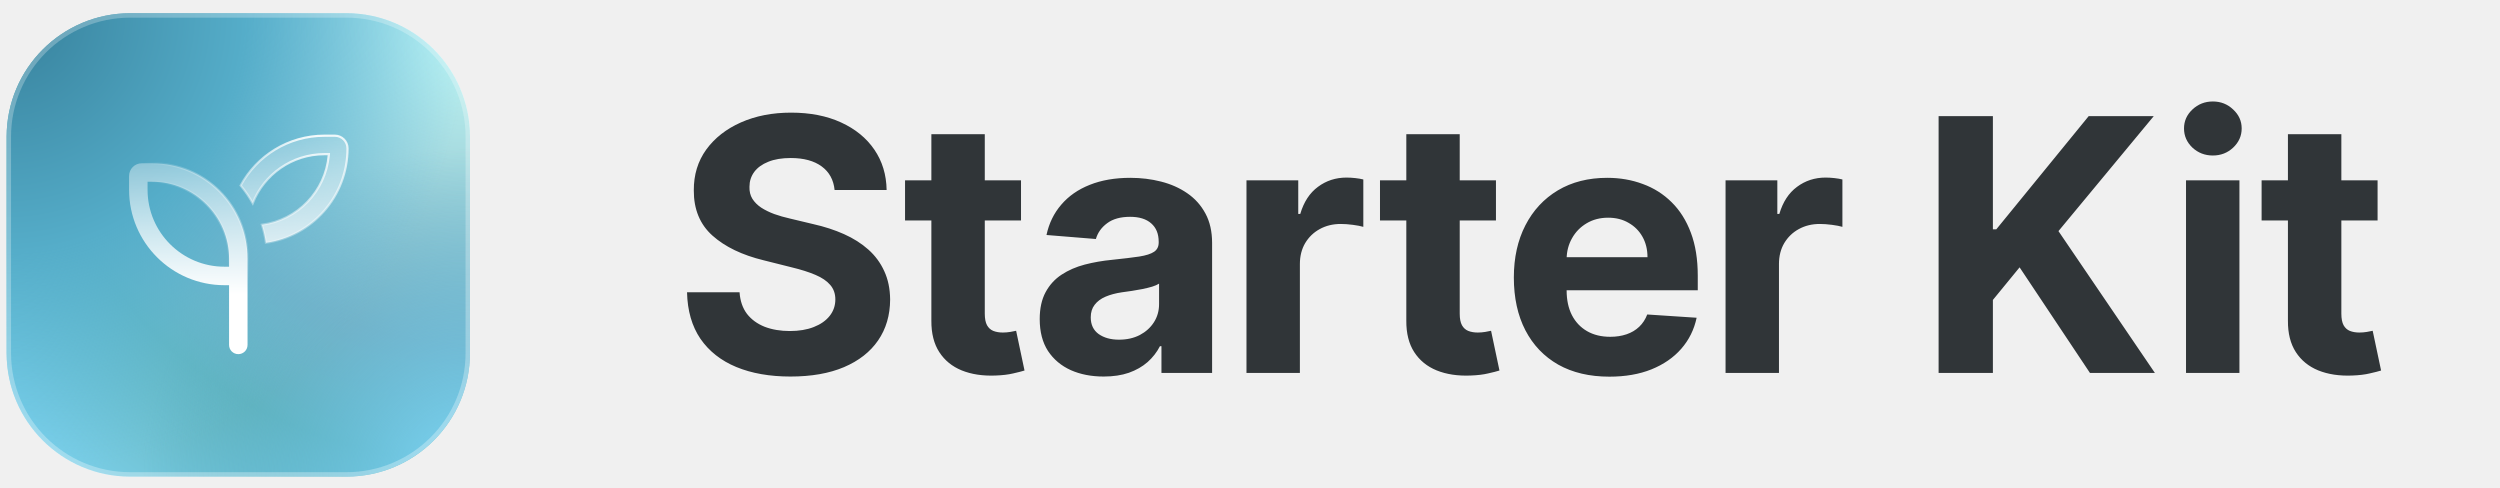
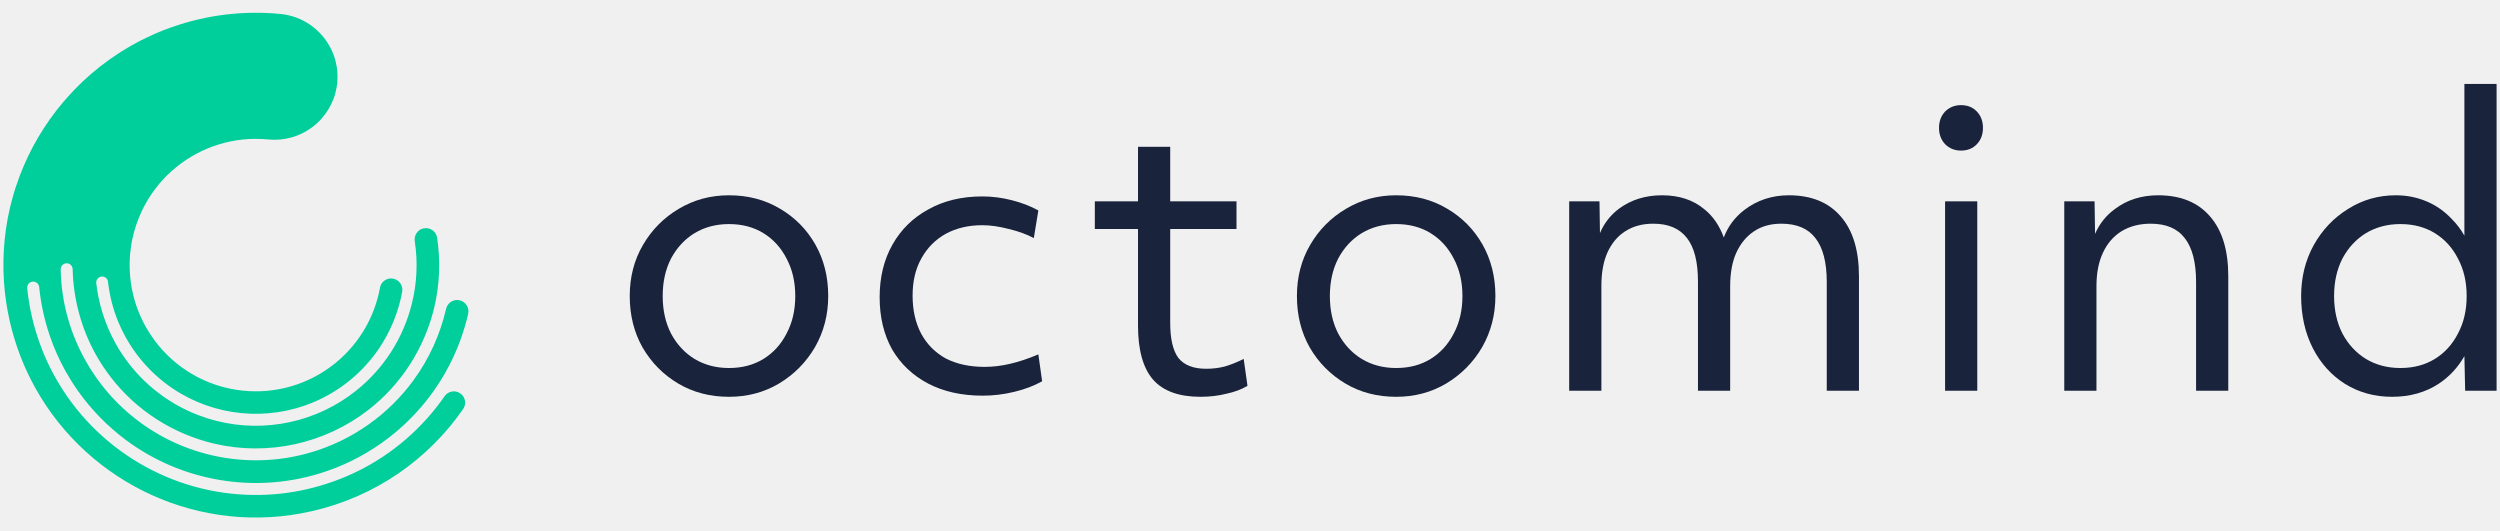
- <svg xmlns="http://www.w3.org/2000/svg" width="1133" height="221" viewBox="0 0 1133 221" fill="none">
-   <rect x="3" y="6" width="210" height="210" rx="56" fill="white" />
-   <rect x="3" y="6" width="210" height="210" rx="56" fill="url(#paint0_radial_3545_7)" />
-   <rect x="3" y="6" width="210" height="210" rx="56" fill="url(#paint1_radial_3545_7)" />
-   <rect x="3" y="6" width="210" height="210" rx="56" fill="url(#paint2_radial_3545_7)" />
-   <g clip-path="url(#clip0_3545_7)">
-     <path d="M120.499 110.045C120.109 107.239 119.504 104.509 118.684 101.854C134.822 99.796 147.499 86.741 148.986 70.42L149.036 69.875H148.488H147.062C132.257 69.875 119.597 79.107 114.537 92.112C112.966 89.263 111.128 86.567 109.051 84.065C116.399 70.632 130.675 61.5 147.062 61.5H151.75C154.931 61.5 157.5 64.069 157.5 67.25C157.5 89.012 141.42 107.012 120.499 110.045ZM67.375 82.375H66.875V82.875V86C66.875 105.261 82.49 120.875 101.75 120.875H103.312H103.812V120.375V117.25C103.812 97.99 88.198 82.375 68.938 82.375H67.375ZM103.812 129.75V129.25H103.312H101.75C77.866 129.25 58.5 109.884 58.5 86V79.75C58.5 76.569 61.069 74 64.25 74H68.938C92.822 74 112.188 93.366 112.188 117.25V120.375V129.75V156.312C112.188 158.634 110.322 160.5 108 160.5C105.678 160.5 103.812 158.634 103.812 156.312V129.75Z" fill="url(#paint3_linear_3545_7)" stroke="url(#paint4_radial_3545_7)" />
+ <svg xmlns="http://www.w3.org/2000/svg" width="132" height="28" viewBox="0 0 132 28" fill="none">
+   <g clip-path="url(#clip0_13_138)">
+     <path d="M18.866 24.888C18.038 25.295 17.151 25.611 16.216 25.827C15.281 26.043 14.342 26.142 13.423 26.134C9.055 26.107 5.03 23.709 2.916 19.92C2.812 19.736 2.713 19.553 2.621 19.361C2.213 18.534 1.897 17.646 1.682 16.711C1.566 16.212 1.486 15.716 1.438 15.221C1.418 15.041 1.55 14.885 1.73 14.869C1.901 14.857 2.053 14.985 2.069 15.157C2.157 16.048 2.353 16.935 2.653 17.798C2.868 18.418 3.14 19.025 3.468 19.613C3.664 19.96 3.876 20.3 4.111 20.632C4.835 21.655 5.698 22.522 6.649 23.233C9.574 25.411 13.399 26.071 16.883 24.996C18.018 24.648 19.117 24.12 20.14 23.397C21.035 22.766 21.811 22.026 22.466 21.215C23.577 19.836 24.336 18.242 24.72 16.564C24.796 16.232 24.572 15.908 24.236 15.848C23.921 15.792 23.625 16 23.553 16.308C23.245 17.642 22.674 18.921 21.851 20.052C21.203 20.943 20.404 21.747 19.453 22.418C18.502 23.089 17.479 23.573 16.42 23.885C13.359 24.788 10.03 24.212 7.448 22.338C6.557 21.691 5.754 20.891 5.082 19.94C4.871 19.641 4.683 19.337 4.507 19.025C4.127 18.346 3.828 17.634 3.616 16.911C3.356 16.032 3.22 15.129 3.204 14.226C3.204 14.046 3.344 13.898 3.524 13.902C3.696 13.902 3.832 14.042 3.836 14.214C3.872 15.788 4.291 17.339 5.058 18.718C5.298 19.145 5.57 19.557 5.874 19.948C6.529 20.791 7.336 21.539 8.287 22.146C9.238 22.754 10.254 23.173 11.293 23.421C14.138 24.092 17.155 23.429 19.461 21.635C20.304 20.979 21.051 20.172 21.659 19.221C22.266 18.27 22.686 17.255 22.934 16.216C23.217 15.005 23.261 13.762 23.081 12.555C23.03 12.216 22.706 11.988 22.37 12.06H22.35C22.047 12.132 21.855 12.423 21.899 12.731C22.067 13.83 22.018 14.965 21.739 16.064C21.519 16.931 21.163 17.782 20.652 18.578C20.14 19.373 19.521 20.052 18.822 20.612C16.755 22.274 14.01 22.874 11.44 22.226C10.573 22.006 9.722 21.651 8.927 21.139C8.132 20.628 7.452 20.008 6.893 19.309C6.593 18.937 6.329 18.542 6.101 18.13C5.554 17.147 5.21 16.064 5.082 14.953C5.062 14.777 5.194 14.617 5.37 14.601C5.538 14.589 5.686 14.709 5.702 14.877C5.786 15.612 5.97 16.34 6.261 17.035C6.373 17.303 6.501 17.562 6.645 17.822C6.869 18.222 7.128 18.61 7.432 18.977C7.928 19.581 8.491 20.088 9.107 20.504C11.297 21.986 14.11 22.262 16.548 21.239C17.231 20.951 17.886 20.564 18.49 20.068C19.093 19.573 19.601 19.009 20.016 18.394C20.632 17.483 21.039 16.464 21.235 15.409C21.299 15.065 21.055 14.741 20.708 14.705C20.404 14.673 20.12 14.881 20.064 15.185C19.793 16.687 19.005 18.102 17.735 19.149C14.889 21.483 10.693 21.071 8.359 18.226C8.104 17.914 7.884 17.587 7.692 17.247C7.013 16.036 6.749 14.673 6.877 13.347C6.889 13.239 6.901 13.127 6.917 13.019C6.925 12.971 6.933 12.923 6.941 12.871C6.953 12.811 6.961 12.755 6.973 12.695C6.985 12.635 7.001 12.575 7.013 12.515C7.025 12.471 7.033 12.423 7.045 12.379C7.061 12.316 7.077 12.252 7.096 12.188C7.108 12.148 7.12 12.104 7.132 12.064C7.152 12 7.172 11.94 7.192 11.876C7.204 11.836 7.22 11.792 7.236 11.752C7.256 11.692 7.28 11.636 7.304 11.576C7.32 11.532 7.34 11.484 7.356 11.44C7.376 11.388 7.4 11.336 7.424 11.284C7.448 11.232 7.468 11.184 7.492 11.133C7.512 11.089 7.536 11.045 7.556 11.001C7.584 10.945 7.612 10.889 7.644 10.833C7.664 10.797 7.684 10.765 7.704 10.729C7.74 10.665 7.776 10.605 7.812 10.541C7.828 10.513 7.844 10.489 7.86 10.461C7.904 10.393 7.944 10.325 7.992 10.261C8.004 10.241 8.02 10.221 8.032 10.201C8.08 10.13 8.132 10.062 8.183 9.99C8.195 9.974 8.207 9.958 8.219 9.946C8.275 9.874 8.331 9.802 8.387 9.734C8.399 9.722 8.411 9.71 8.419 9.694C8.479 9.626 8.539 9.554 8.599 9.49C8.611 9.478 8.623 9.466 8.635 9.45C8.695 9.386 8.759 9.318 8.823 9.254C8.839 9.238 8.851 9.226 8.867 9.214C8.931 9.154 8.995 9.09 9.063 9.035C9.079 9.023 9.095 9.007 9.107 8.995C9.175 8.935 9.242 8.875 9.314 8.819C10.629 7.756 12.348 7.184 14.162 7.364C15.021 7.448 15.836 7.2 16.48 6.721C16.663 6.585 16.835 6.425 16.987 6.253C17.251 5.953 17.463 5.606 17.607 5.226C17.683 5.03 17.738 4.822 17.774 4.611C17.787 4.535 17.799 4.455 17.806 4.379C17.842 4.007 17.814 3.644 17.735 3.3C17.671 3.024 17.575 2.764 17.447 2.521C16.943 1.554 15.98 0.854 14.817 0.738C12.811 0.542 10.869 0.802 9.083 1.43C9.079 1.43 9.075 1.43 9.067 1.434C8.911 1.49 8.759 1.546 8.603 1.605C8.579 1.617 8.551 1.625 8.527 1.637C8.463 1.661 8.399 1.689 8.335 1.717C8.263 1.745 8.195 1.777 8.124 1.809C8.108 1.817 8.092 1.825 8.072 1.833C6.469 2.549 5.054 3.56 3.883 4.782C3.879 4.787 3.875 4.79 3.872 4.798C3.744 4.93 3.62 5.066 3.5 5.202C3.488 5.214 3.476 5.23 3.468 5.242C3.416 5.302 3.364 5.362 3.312 5.422C3.276 5.466 3.24 5.51 3.204 5.554C3.18 5.586 3.152 5.614 3.128 5.646C3.068 5.718 3.012 5.794 2.952 5.865C2.952 5.865 2.952 5.869 2.948 5.873C2.049 7.04 1.334 8.363 0.858 9.806C0.858 9.814 0.854 9.818 0.85 9.826C0.822 9.914 0.794 9.998 0.766 10.085C0.75 10.142 0.734 10.193 0.718 10.249C0.706 10.289 0.694 10.329 0.682 10.369C0.467 11.125 0.319 11.9 0.243 12.691C0.107 14.09 0.187 15.532 0.519 16.975C0.81 18.242 1.27 19.421 1.873 20.5C4.687 25.539 10.577 28.34 16.484 26.986C19.853 26.215 22.63 24.228 24.456 21.595C24.648 21.315 24.564 20.931 24.28 20.756C24.009 20.584 23.653 20.66 23.473 20.923C22.318 22.586 20.748 23.965 18.869 24.888H18.866Z" fill="#00CE9B" />
+     <path fill-rule="evenodd" clip-rule="evenodd" d="M130.16 20.631H131.82V4.431H130.12V12.443C129.936 12.117 129.716 11.826 129.46 11.571C129.074 11.158 128.627 10.844 128.12 10.631C127.614 10.418 127.074 10.311 126.5 10.311C125.58 10.311 124.74 10.551 123.98 11.031C123.22 11.498 122.614 12.137 122.16 12.951C121.72 13.751 121.5 14.644 121.5 15.631C121.5 16.657 121.707 17.578 122.12 18.391C122.534 19.191 123.1 19.817 123.82 20.271C124.554 20.724 125.38 20.951 126.3 20.951C127.247 20.951 128.074 20.718 128.78 20.251C129.333 19.882 129.779 19.4 130.12 18.804L130.16 20.631ZM128.56 18.951C128.04 19.271 127.434 19.431 126.74 19.431C126.06 19.431 125.454 19.271 124.92 18.951C124.4 18.631 123.987 18.184 123.68 17.611C123.387 17.038 123.24 16.378 123.24 15.631C123.24 14.884 123.387 14.224 123.68 13.651C123.987 13.078 124.4 12.631 124.92 12.311C125.454 11.991 126.06 11.831 126.74 11.831C127.434 11.831 128.04 11.991 128.56 12.311C129.08 12.631 129.487 13.078 129.78 13.651C130.087 14.224 130.24 14.884 130.24 15.631C130.24 16.378 130.087 17.038 129.78 17.611C129.487 18.184 129.08 18.631 128.56 18.951Z" fill="#19233B" />
+     <path d="M104.4 10.631H102.7V20.631H104.4V10.631Z" fill="#19233B" />
+     <path d="M102.38 6.751C102.38 7.097 102.487 7.384 102.7 7.611C102.927 7.837 103.207 7.951 103.54 7.951C103.887 7.951 104.167 7.837 104.38 7.611C104.594 7.384 104.7 7.097 104.7 6.751C104.7 6.404 104.594 6.117 104.38 5.891C104.167 5.664 103.887 5.551 103.54 5.551C103.207 5.551 102.927 5.664 102.7 5.891C102.487 6.117 102.38 6.404 102.38 6.751Z" fill="#19233B" />
+     <path d="M63.387 20.951C62.254 20.951 61.421 20.651 60.887 20.051C60.354 19.438 60.087 18.484 60.087 17.191V12.091H57.807V10.631H60.087V7.751H61.787V10.631H65.287V12.091H61.787V17.051C61.787 17.904 61.934 18.524 62.227 18.911C62.534 19.284 63.021 19.471 63.687 19.471C64.034 19.471 64.361 19.431 64.667 19.351C64.987 19.258 65.321 19.124 65.667 18.951L65.867 20.371C65.561 20.558 65.187 20.698 64.747 20.791C64.321 20.898 63.867 20.951 63.387 20.951Z" fill="#19233B" />
+     <path fill-rule="evenodd" clip-rule="evenodd" d="M43.03 18.331C42.563 19.131 41.93 19.771 41.13 20.251C40.343 20.718 39.464 20.951 38.49 20.951C37.49 20.951 36.597 20.718 35.81 20.251C35.023 19.784 34.397 19.151 33.93 18.351C33.477 17.551 33.25 16.644 33.25 15.631C33.25 14.631 33.483 13.731 33.95 12.931C34.417 12.131 35.044 11.498 35.83 11.031C36.63 10.551 37.517 10.311 38.49 10.311C39.49 10.311 40.383 10.544 41.17 11.011C41.97 11.477 42.597 12.111 43.05 12.911C43.504 13.711 43.73 14.617 43.73 15.631C43.73 16.617 43.497 17.517 43.03 18.331ZM35.43 17.611C35.737 18.184 36.15 18.631 36.67 18.951C37.203 19.271 37.81 19.431 38.49 19.431C39.184 19.431 39.79 19.271 40.31 18.951C40.83 18.631 41.237 18.184 41.53 17.611C41.837 17.038 41.99 16.378 41.99 15.631C41.99 14.884 41.837 14.224 41.53 13.651C41.237 13.078 40.83 12.631 40.31 12.311C39.79 11.991 39.184 11.831 38.49 11.831C37.81 11.831 37.203 11.991 36.67 12.311C36.15 12.631 35.737 13.078 35.43 13.651C35.137 14.224 34.99 14.884 34.99 15.631C34.99 16.378 35.137 17.038 35.43 17.611Z" fill="#19233B" />
+     <path fill-rule="evenodd" clip-rule="evenodd" d="M76.357 20.251C77.157 19.771 77.79 19.131 78.257 18.331C78.723 17.517 78.957 16.617 78.957 15.631C78.957 14.617 78.73 13.711 78.277 12.911C77.823 12.111 77.197 11.477 76.397 11.011C75.61 10.544 74.717 10.311 73.717 10.311C72.743 10.311 71.857 10.551 71.057 11.031C70.27 11.498 69.643 12.131 69.177 12.931C68.71 13.731 68.477 14.631 68.477 15.631C68.477 16.644 68.703 17.551 69.157 18.351C69.623 19.151 70.25 19.784 71.037 20.251C71.823 20.718 72.717 20.951 73.717 20.951C74.69 20.951 75.57 20.718 76.357 20.251ZM71.897 18.951C71.377 18.631 70.963 18.184 70.657 17.611C70.363 17.038 70.217 16.378 70.217 15.631C70.217 14.884 70.363 14.224 70.657 13.651C70.963 13.078 71.377 12.631 71.897 12.311C72.43 11.991 73.037 11.831 73.717 11.831C74.41 11.831 75.017 11.991 75.537 12.311C76.057 12.631 76.463 13.078 76.757 13.651C77.063 14.224 77.217 14.884 77.217 15.631C77.217 16.378 77.063 17.038 76.757 17.611C76.463 18.184 76.057 18.631 75.537 18.951C75.017 19.271 74.41 19.431 73.717 19.431C73.037 19.431 72.43 19.271 71.897 18.951Z" fill="#19233B" />
+     <path d="M82.853 10.631H84.453L84.478 12.306C84.701 11.78 85.039 11.348 85.493 11.011C86.133 10.544 86.886 10.311 87.753 10.311C88.659 10.311 89.406 10.557 89.993 11.051C90.443 11.411 90.785 11.907 91.017 12.538C91.232 11.965 91.59 11.482 92.093 11.091C92.773 10.571 93.559 10.311 94.453 10.311C95.639 10.311 96.553 10.684 97.193 11.431C97.833 12.164 98.153 13.217 98.153 14.591V20.631H96.453V14.891C96.453 13.851 96.253 13.078 95.853 12.571C95.466 12.064 94.866 11.811 94.053 11.811C93.493 11.811 93.013 11.944 92.613 12.211C92.213 12.477 91.899 12.857 91.673 13.351C91.459 13.831 91.353 14.418 91.353 15.111V20.631H89.653V14.871C89.653 13.831 89.459 13.064 89.073 12.571C88.686 12.064 88.093 11.811 87.293 11.811C86.719 11.811 86.226 11.944 85.813 12.211C85.413 12.464 85.099 12.838 84.873 13.331C84.659 13.811 84.553 14.398 84.553 15.091V20.631H82.853V10.631Z" fill="#19233B" />
+     <path d="M108.993 10.631H110.593L110.619 12.35C110.852 11.813 111.203 11.373 111.673 11.031C112.313 10.551 113.073 10.311 113.953 10.311C115.14 10.311 116.053 10.684 116.693 11.431C117.333 12.164 117.653 13.217 117.653 14.591V20.631H115.953V14.891C115.953 13.851 115.753 13.078 115.353 12.571C114.967 12.064 114.367 11.811 113.553 11.811C112.967 11.811 112.453 11.944 112.013 12.211C111.587 12.477 111.26 12.857 111.033 13.351C110.807 13.831 110.693 14.418 110.693 15.111V20.631H108.993V10.631Z" fill="#19233B" />
+     <path d="M49.025 11.051C48.212 11.491 47.578 12.111 47.125 12.911C46.672 13.711 46.445 14.637 46.445 15.691C46.445 16.744 46.665 17.664 47.105 18.451C47.559 19.224 48.192 19.824 49.005 20.251C49.819 20.677 50.779 20.891 51.885 20.891C52.445 20.891 52.998 20.824 53.545 20.691C54.105 20.558 54.599 20.371 55.025 20.131L54.825 18.711C54.292 18.938 53.792 19.104 53.325 19.211C52.872 19.317 52.425 19.371 51.985 19.371C51.199 19.371 50.519 19.224 49.945 18.931C49.385 18.624 48.952 18.191 48.645 17.631C48.339 17.058 48.185 16.384 48.185 15.611C48.185 14.851 48.339 14.197 48.645 13.651C48.952 13.091 49.379 12.658 49.925 12.351C50.485 12.044 51.132 11.891 51.865 11.891C52.292 11.891 52.758 11.957 53.265 12.091C53.772 12.211 54.212 12.371 54.585 12.571L54.825 11.111C54.412 10.884 53.945 10.704 53.425 10.571C52.905 10.438 52.385 10.371 51.865 10.371C50.785 10.371 49.839 10.598 49.025 11.051Z" fill="#19233B" />
  </g>
-   <rect x="4" y="7" width="208" height="208" rx="55" stroke="white" stroke-opacity="0.2" stroke-width="2" />
-   <rect x="4" y="7" width="208" height="208" rx="55" stroke="url(#paint5_linear_3545_7)" stroke-opacity="0.3" stroke-width="2" />
-   <path d="M378.239 86.102C377.784 81.519 375.833 77.958 372.386 75.421C368.939 72.883 364.261 71.614 358.352 71.614C354.337 71.614 350.947 72.182 348.182 73.318C345.417 74.417 343.295 75.951 341.818 77.921C340.379 79.89 339.659 82.125 339.659 84.625C339.583 86.708 340.019 88.526 340.966 90.079C341.951 91.633 343.295 92.977 345 94.114C346.705 95.212 348.674 96.178 350.909 97.011C353.144 97.807 355.53 98.489 358.068 99.057L368.523 101.557C373.598 102.693 378.258 104.208 382.5 106.102C386.742 107.996 390.417 110.326 393.523 113.091C396.629 115.856 399.034 119.114 400.739 122.864C402.481 126.614 403.371 130.913 403.409 135.761C403.371 142.883 401.553 149.057 397.955 154.284C394.394 159.473 389.242 163.508 382.5 166.386C375.795 169.227 367.708 170.648 358.239 170.648C348.845 170.648 340.663 169.208 333.693 166.33C326.761 163.451 321.345 159.189 317.443 153.545C313.58 147.864 311.553 140.837 311.364 132.466H335.17C335.436 136.367 336.553 139.625 338.523 142.239C340.53 144.814 343.201 146.765 346.534 148.091C349.905 149.379 353.712 150.023 357.955 150.023C362.121 150.023 365.739 149.417 368.807 148.205C371.913 146.992 374.318 145.307 376.023 143.148C377.727 140.989 378.58 138.508 378.58 135.705C378.58 133.091 377.803 130.894 376.25 129.114C374.735 127.333 372.5 125.818 369.545 124.568C366.629 123.318 363.049 122.182 358.807 121.159L346.136 117.977C336.326 115.591 328.58 111.86 322.898 106.784C317.216 101.708 314.394 94.871 314.432 86.273C314.394 79.227 316.269 73.072 320.057 67.807C323.883 62.542 329.129 58.432 335.795 55.477C342.462 52.523 350.038 51.045 358.523 51.045C367.159 51.045 374.697 52.523 381.136 55.477C387.614 58.432 392.652 62.542 396.25 67.807C399.848 73.072 401.705 79.171 401.818 86.102H378.239ZM462.723 81.727V99.909H410.166V81.727H462.723ZM422.098 60.818H446.303V142.182C446.303 144.417 446.644 146.159 447.326 147.409C448.007 148.621 448.954 149.473 450.166 149.966C451.416 150.458 452.856 150.705 454.485 150.705C455.621 150.705 456.757 150.61 457.894 150.42C459.03 150.193 459.901 150.023 460.507 149.909L464.314 167.92C463.102 168.299 461.398 168.735 459.201 169.227C457.004 169.758 454.333 170.08 451.189 170.193C445.356 170.42 440.242 169.644 435.848 167.864C431.492 166.083 428.102 163.318 425.678 159.568C423.254 155.818 422.06 151.083 422.098 145.364V60.818ZM500.177 170.648C494.609 170.648 489.646 169.682 485.29 167.75C480.934 165.78 477.487 162.883 474.949 159.057C472.449 155.193 471.199 150.383 471.199 144.625C471.199 139.777 472.09 135.705 473.87 132.409C475.65 129.114 478.074 126.462 481.143 124.455C484.211 122.447 487.696 120.932 491.597 119.909C495.537 118.886 499.665 118.167 503.984 117.75C509.059 117.22 513.15 116.727 516.256 116.273C519.362 115.78 521.616 115.061 523.018 114.114C524.419 113.167 525.12 111.765 525.12 109.909V109.568C525.12 105.97 523.984 103.186 521.711 101.216C519.476 99.246 516.294 98.261 512.165 98.261C507.809 98.261 504.343 99.227 501.768 101.159C499.192 103.053 497.487 105.439 496.654 108.318L474.268 106.5C475.404 101.197 477.639 96.614 480.972 92.75C484.305 88.849 488.605 85.856 493.87 83.773C499.173 81.651 505.309 80.591 512.279 80.591C517.127 80.591 521.768 81.159 526.199 82.296C530.669 83.432 534.627 85.193 538.074 87.579C541.559 89.966 544.305 93.034 546.313 96.784C548.321 100.496 549.324 104.947 549.324 110.136V169H526.37V156.898H525.688C524.287 159.625 522.412 162.03 520.063 164.114C517.715 166.159 514.893 167.769 511.597 168.943C508.302 170.08 504.495 170.648 500.177 170.648ZM507.109 153.943C510.669 153.943 513.813 153.242 516.54 151.841C519.268 150.402 521.408 148.47 522.961 146.045C524.514 143.621 525.29 140.875 525.29 137.807V128.545C524.533 129.038 523.491 129.492 522.165 129.909C520.877 130.288 519.419 130.648 517.79 130.989C516.162 131.292 514.533 131.576 512.904 131.841C511.275 132.068 509.798 132.277 508.472 132.466C505.631 132.883 503.15 133.545 501.029 134.455C498.908 135.364 497.26 136.595 496.086 138.148C494.912 139.663 494.324 141.557 494.324 143.83C494.324 147.125 495.518 149.644 497.904 151.386C500.328 153.091 503.396 153.943 507.109 153.943ZM564.903 169V81.727H588.369V96.954H589.278C590.869 91.538 593.539 87.447 597.289 84.682C601.039 81.879 605.357 80.477 610.244 80.477C611.456 80.477 612.763 80.553 614.164 80.704C615.566 80.856 616.797 81.064 617.857 81.329V102.807C616.721 102.466 615.149 102.163 613.141 101.898C611.134 101.633 609.297 101.5 607.63 101.5C604.07 101.5 600.888 102.277 598.085 103.83C595.32 105.345 593.123 107.466 591.494 110.193C589.903 112.92 589.107 116.064 589.107 119.625V169H564.903ZM677.967 81.727V99.909H625.41V81.727H677.967ZM637.342 60.818H661.547V142.182C661.547 144.417 661.888 146.159 662.569 147.409C663.251 148.621 664.198 149.473 665.41 149.966C666.66 150.458 668.1 150.705 669.728 150.705C670.865 150.705 672.001 150.61 673.138 150.42C674.274 150.193 675.145 150.023 675.751 149.909L679.558 167.92C678.346 168.299 676.641 168.735 674.444 169.227C672.247 169.758 669.577 170.08 666.433 170.193C660.6 170.42 655.486 169.644 651.092 167.864C646.736 166.083 643.346 163.318 640.922 159.568C638.497 155.818 637.304 151.083 637.342 145.364V60.818ZM729.369 170.705C720.392 170.705 712.665 168.886 706.188 165.25C699.748 161.576 694.786 156.386 691.301 149.682C687.816 142.939 686.074 134.966 686.074 125.761C686.074 116.784 687.816 108.905 691.301 102.125C694.786 95.345 699.691 90.061 706.017 86.273C712.381 82.485 719.843 80.591 728.403 80.591C734.161 80.591 739.521 81.519 744.483 83.375C749.483 85.193 753.839 87.939 757.551 91.614C761.301 95.288 764.218 99.909 766.301 105.477C768.384 111.008 769.426 117.485 769.426 124.909V131.557H695.733V116.557H746.642C746.642 113.072 745.884 109.985 744.369 107.295C742.854 104.606 740.752 102.504 738.062 100.989C735.411 99.436 732.324 98.659 728.801 98.659C725.127 98.659 721.869 99.511 719.028 101.216C716.225 102.883 714.028 105.136 712.438 107.977C710.847 110.78 710.032 113.905 709.994 117.352V131.614C709.994 135.932 710.79 139.663 712.381 142.807C714.009 145.951 716.301 148.375 719.256 150.08C722.21 151.784 725.714 152.636 729.767 152.636C732.456 152.636 734.919 152.258 737.153 151.5C739.388 150.742 741.301 149.606 742.892 148.091C744.483 146.576 745.695 144.72 746.528 142.523L768.915 144C767.778 149.379 765.449 154.076 761.926 158.091C758.441 162.068 753.934 165.174 748.403 167.409C742.911 169.606 736.566 170.705 729.369 170.705ZM782.022 169V81.727H805.487V96.954H806.397C807.987 91.538 810.658 87.447 814.408 84.682C818.158 81.879 822.476 80.477 827.362 80.477C828.575 80.477 829.881 80.553 831.283 80.704C832.684 80.856 833.916 81.064 834.976 81.329V102.807C833.84 102.466 832.268 102.163 830.26 101.898C828.253 101.633 826.416 101.5 824.749 101.5C821.188 101.5 818.006 102.277 815.203 103.83C812.438 105.345 810.241 107.466 808.612 110.193C807.022 112.92 806.226 116.064 806.226 119.625V169H782.022ZM878.576 169V52.636H903.178V103.943H904.713L946.588 52.636H976.076L932.894 104.739L976.588 169H947.156L915.281 121.159L903.178 135.932V169H878.576ZM990.703 169V81.727H1014.91V169H990.703ZM1002.86 70.477C999.263 70.477 996.176 69.284 993.601 66.898C991.063 64.474 989.794 61.576 989.794 58.205C989.794 54.871 991.063 52.011 993.601 49.625C996.176 47.201 999.263 45.989 1002.86 45.989C1006.46 45.989 1009.53 47.201 1012.07 49.625C1014.64 52.011 1015.93 54.871 1015.93 58.205C1015.93 61.576 1014.64 64.474 1012.07 66.898C1009.53 69.284 1006.46 70.477 1002.86 70.477ZM1077.52 81.727V99.909H1024.96V81.727H1077.52ZM1036.89 60.818H1061.1V142.182C1061.1 144.417 1061.44 146.159 1062.12 147.409C1062.8 148.621 1063.75 149.473 1064.96 149.966C1066.21 150.458 1067.65 150.705 1069.28 150.705C1070.41 150.705 1071.55 150.61 1072.69 150.42C1073.82 150.193 1074.7 150.023 1075.3 149.909L1079.11 167.92C1077.9 168.299 1076.19 168.735 1073.99 169.227C1071.8 169.758 1069.13 170.08 1065.98 170.193C1060.15 170.42 1055.04 169.644 1050.64 167.864C1046.29 166.083 1042.9 163.318 1040.47 159.568C1038.05 155.818 1036.85 151.083 1036.89 145.364V60.818Z" fill="#303538" />
  <defs>
-     <radialGradient id="paint0_radial_3545_7" cx="0" cy="0" r="1" gradientUnits="userSpaceOnUse" gradientTransform="translate(213 5.99999) rotate(135) scale(296.985)">
-       <stop stop-color="#C5FCF9" />
-       <stop offset="0.507" stop-color="#7FB0BF" />
-       <stop offset="0.685" stop-color="#64B3B8" />
-       <stop offset="1" stop-color="#81D7F7" />
-     </radialGradient>
-     <radialGradient id="paint1_radial_3545_7" cx="0" cy="0" r="1" gradientUnits="userSpaceOnUse" gradientTransform="translate(213 216) rotate(-135) scale(148.492)">
-       <stop stop-color="#81D7F7" />
-       <stop offset="1" stop-color="#45A4C8" stop-opacity="0" />
-     </radialGradient>
-     <radialGradient id="paint2_radial_3545_7" cx="0" cy="0" r="1" gradientUnits="userSpaceOnUse" gradientTransform="translate(3 6) scale(210)">
-       <stop stop-color="#36809B" />
-       <stop offset="0.515" stop-color="#55ADC9" />
-       <stop offset="1" stop-color="#63C4E9" stop-opacity="0" />
-     </radialGradient>
-     <linearGradient id="paint3_linear_3545_7" x1="108" y1="61" x2="108" y2="161" gradientUnits="userSpaceOnUse">
-       <stop stop-color="white" stop-opacity="0.22" />
-       <stop offset="0.723" stop-color="white" />
-     </linearGradient>
-     <radialGradient id="paint4_radial_3545_7" cx="0" cy="0" r="1" gradientUnits="userSpaceOnUse" gradientTransform="translate(144.001 54.0096) rotate(123.858) scale(95.1239 95.1218)">
-       <stop stop-color="white" />
-       <stop offset="0.853" stop-color="white" stop-opacity="0" />
-     </radialGradient>
-     <linearGradient id="paint5_linear_3545_7" x1="108" y1="6" x2="108" y2="216" gradientUnits="userSpaceOnUse">
-       <stop stop-color="white" stop-opacity="0.22" />
-       <stop offset="1" stop-color="white" stop-opacity="0.42" />
-     </linearGradient>
-     <clipPath id="clip0_3545_7">
-       <rect width="100" height="100" fill="white" transform="translate(58 61)" />
+     <clipPath id="clip0_13_138">
+       <rect width="131.64" height="26.651" fill="white" transform="translate(0.17981 0.674255)" />
    </clipPath>
  </defs>
</svg>
